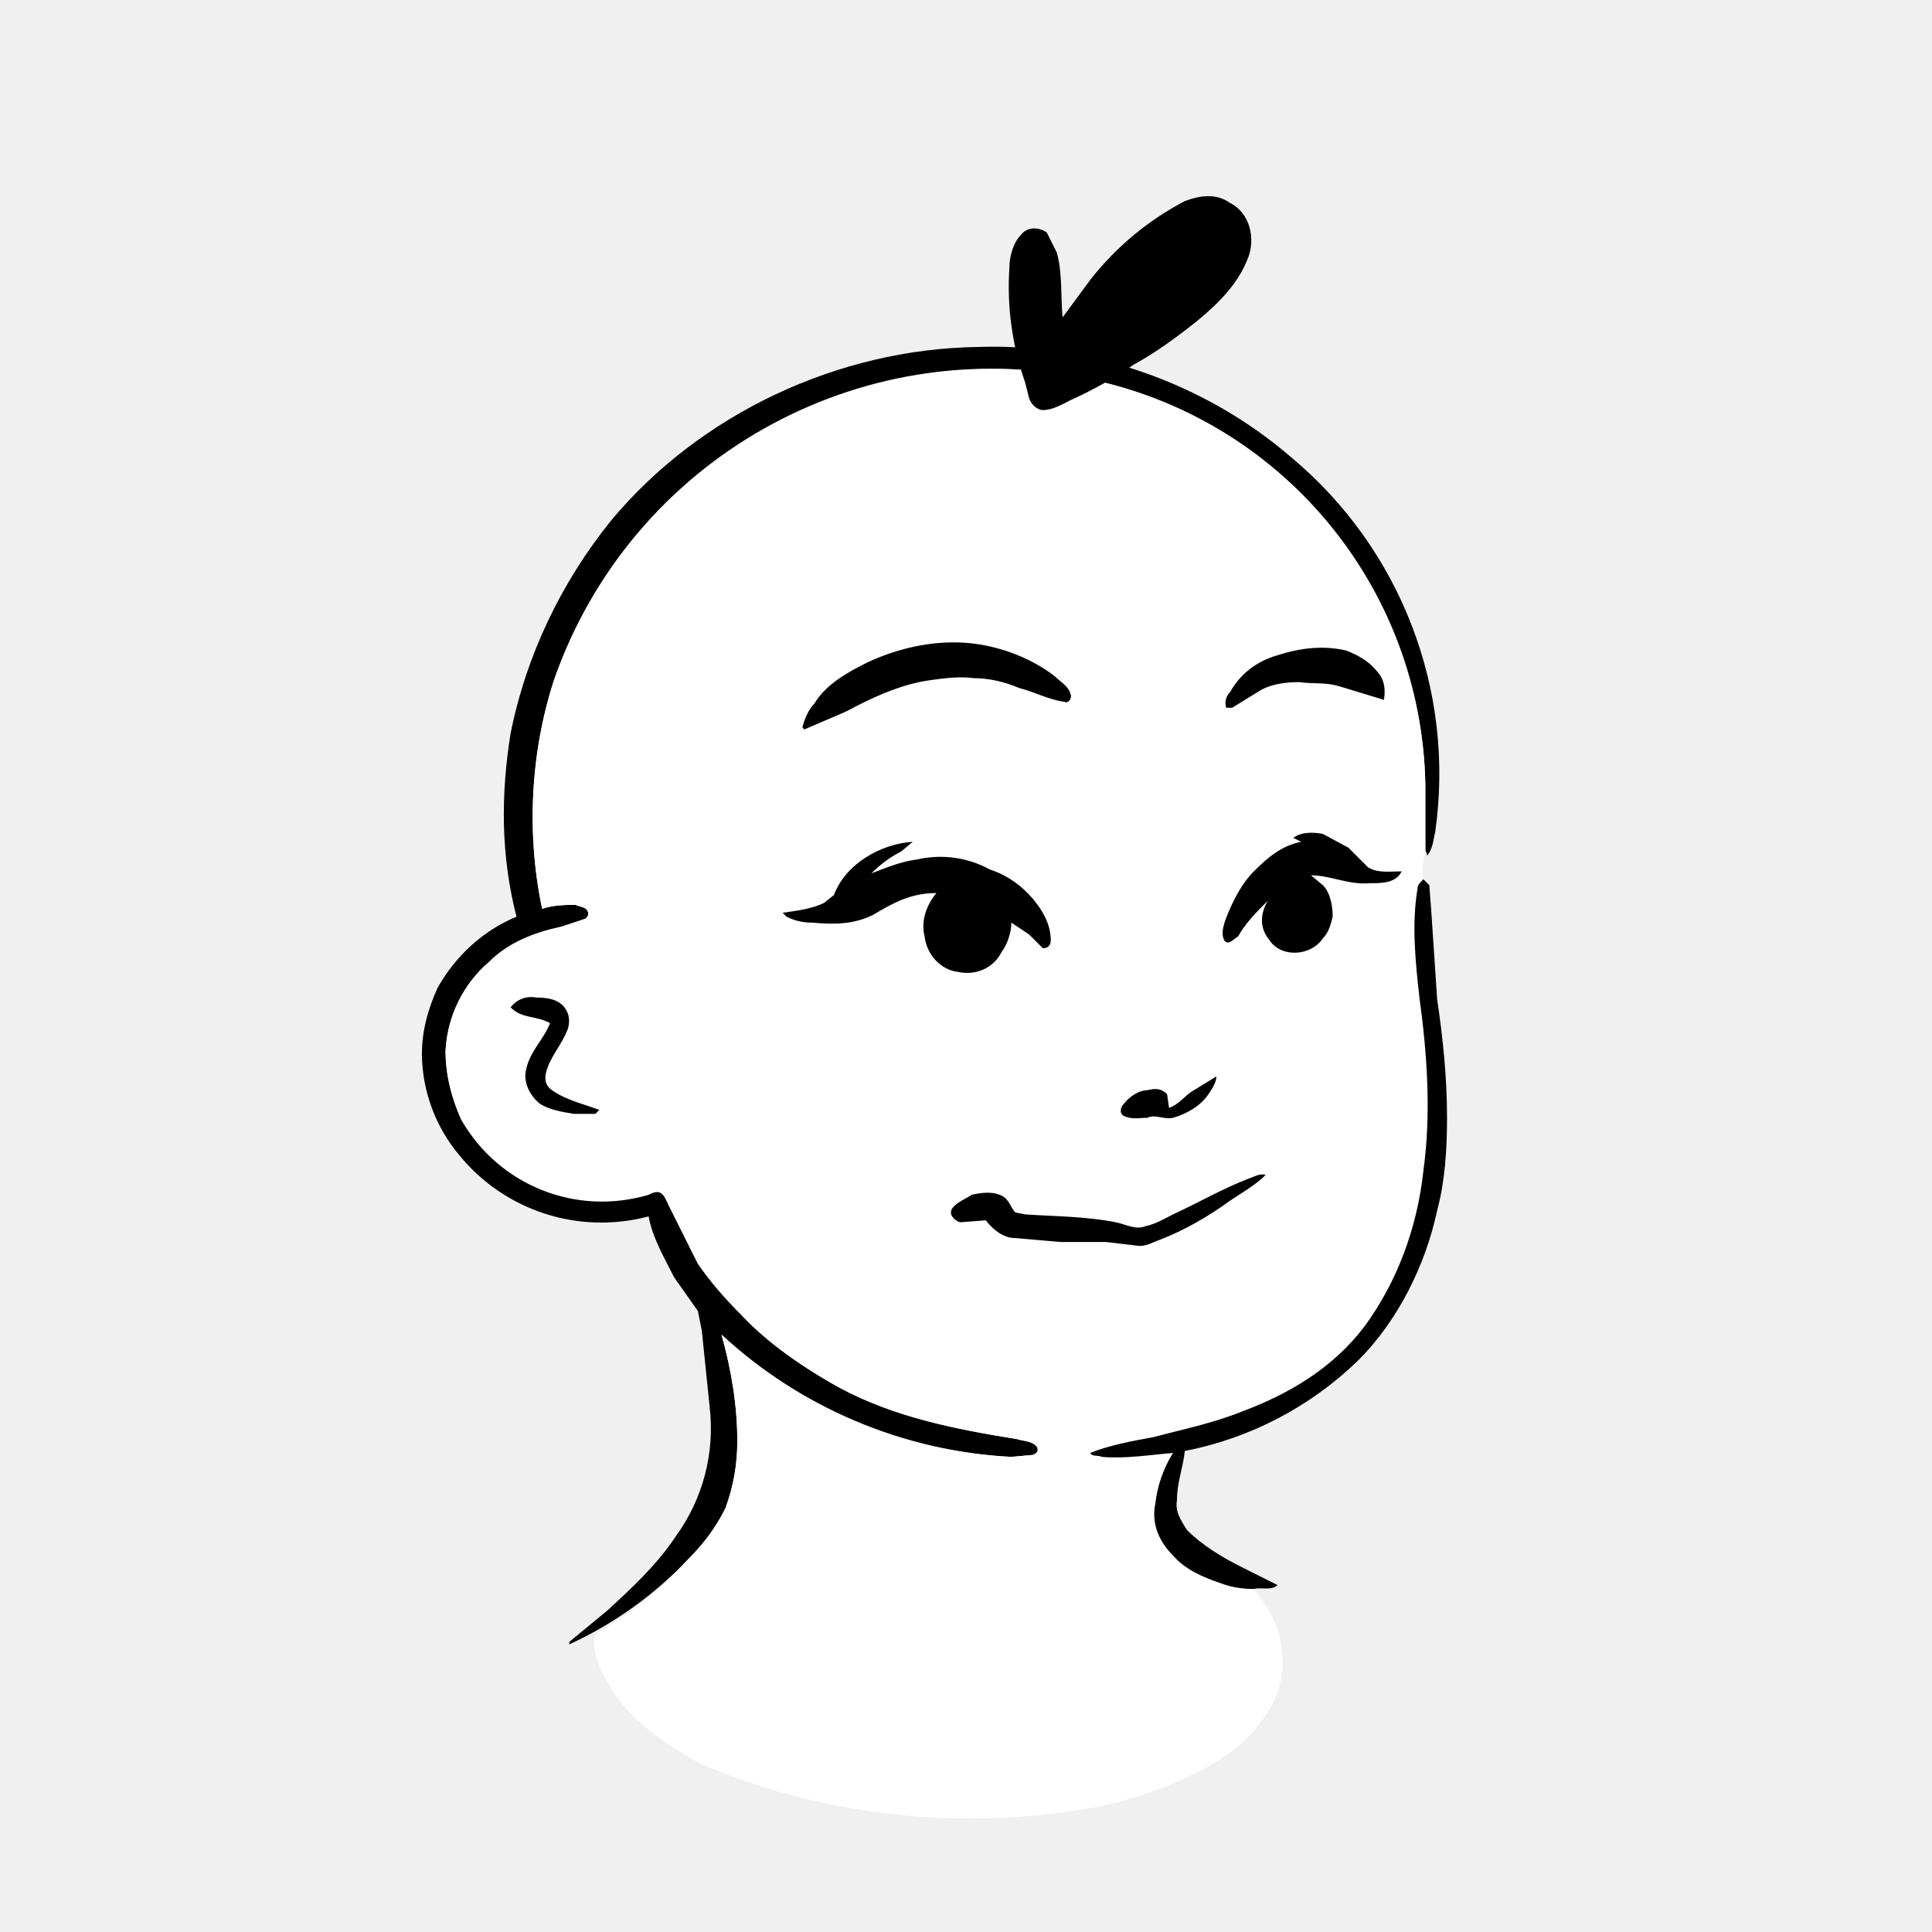
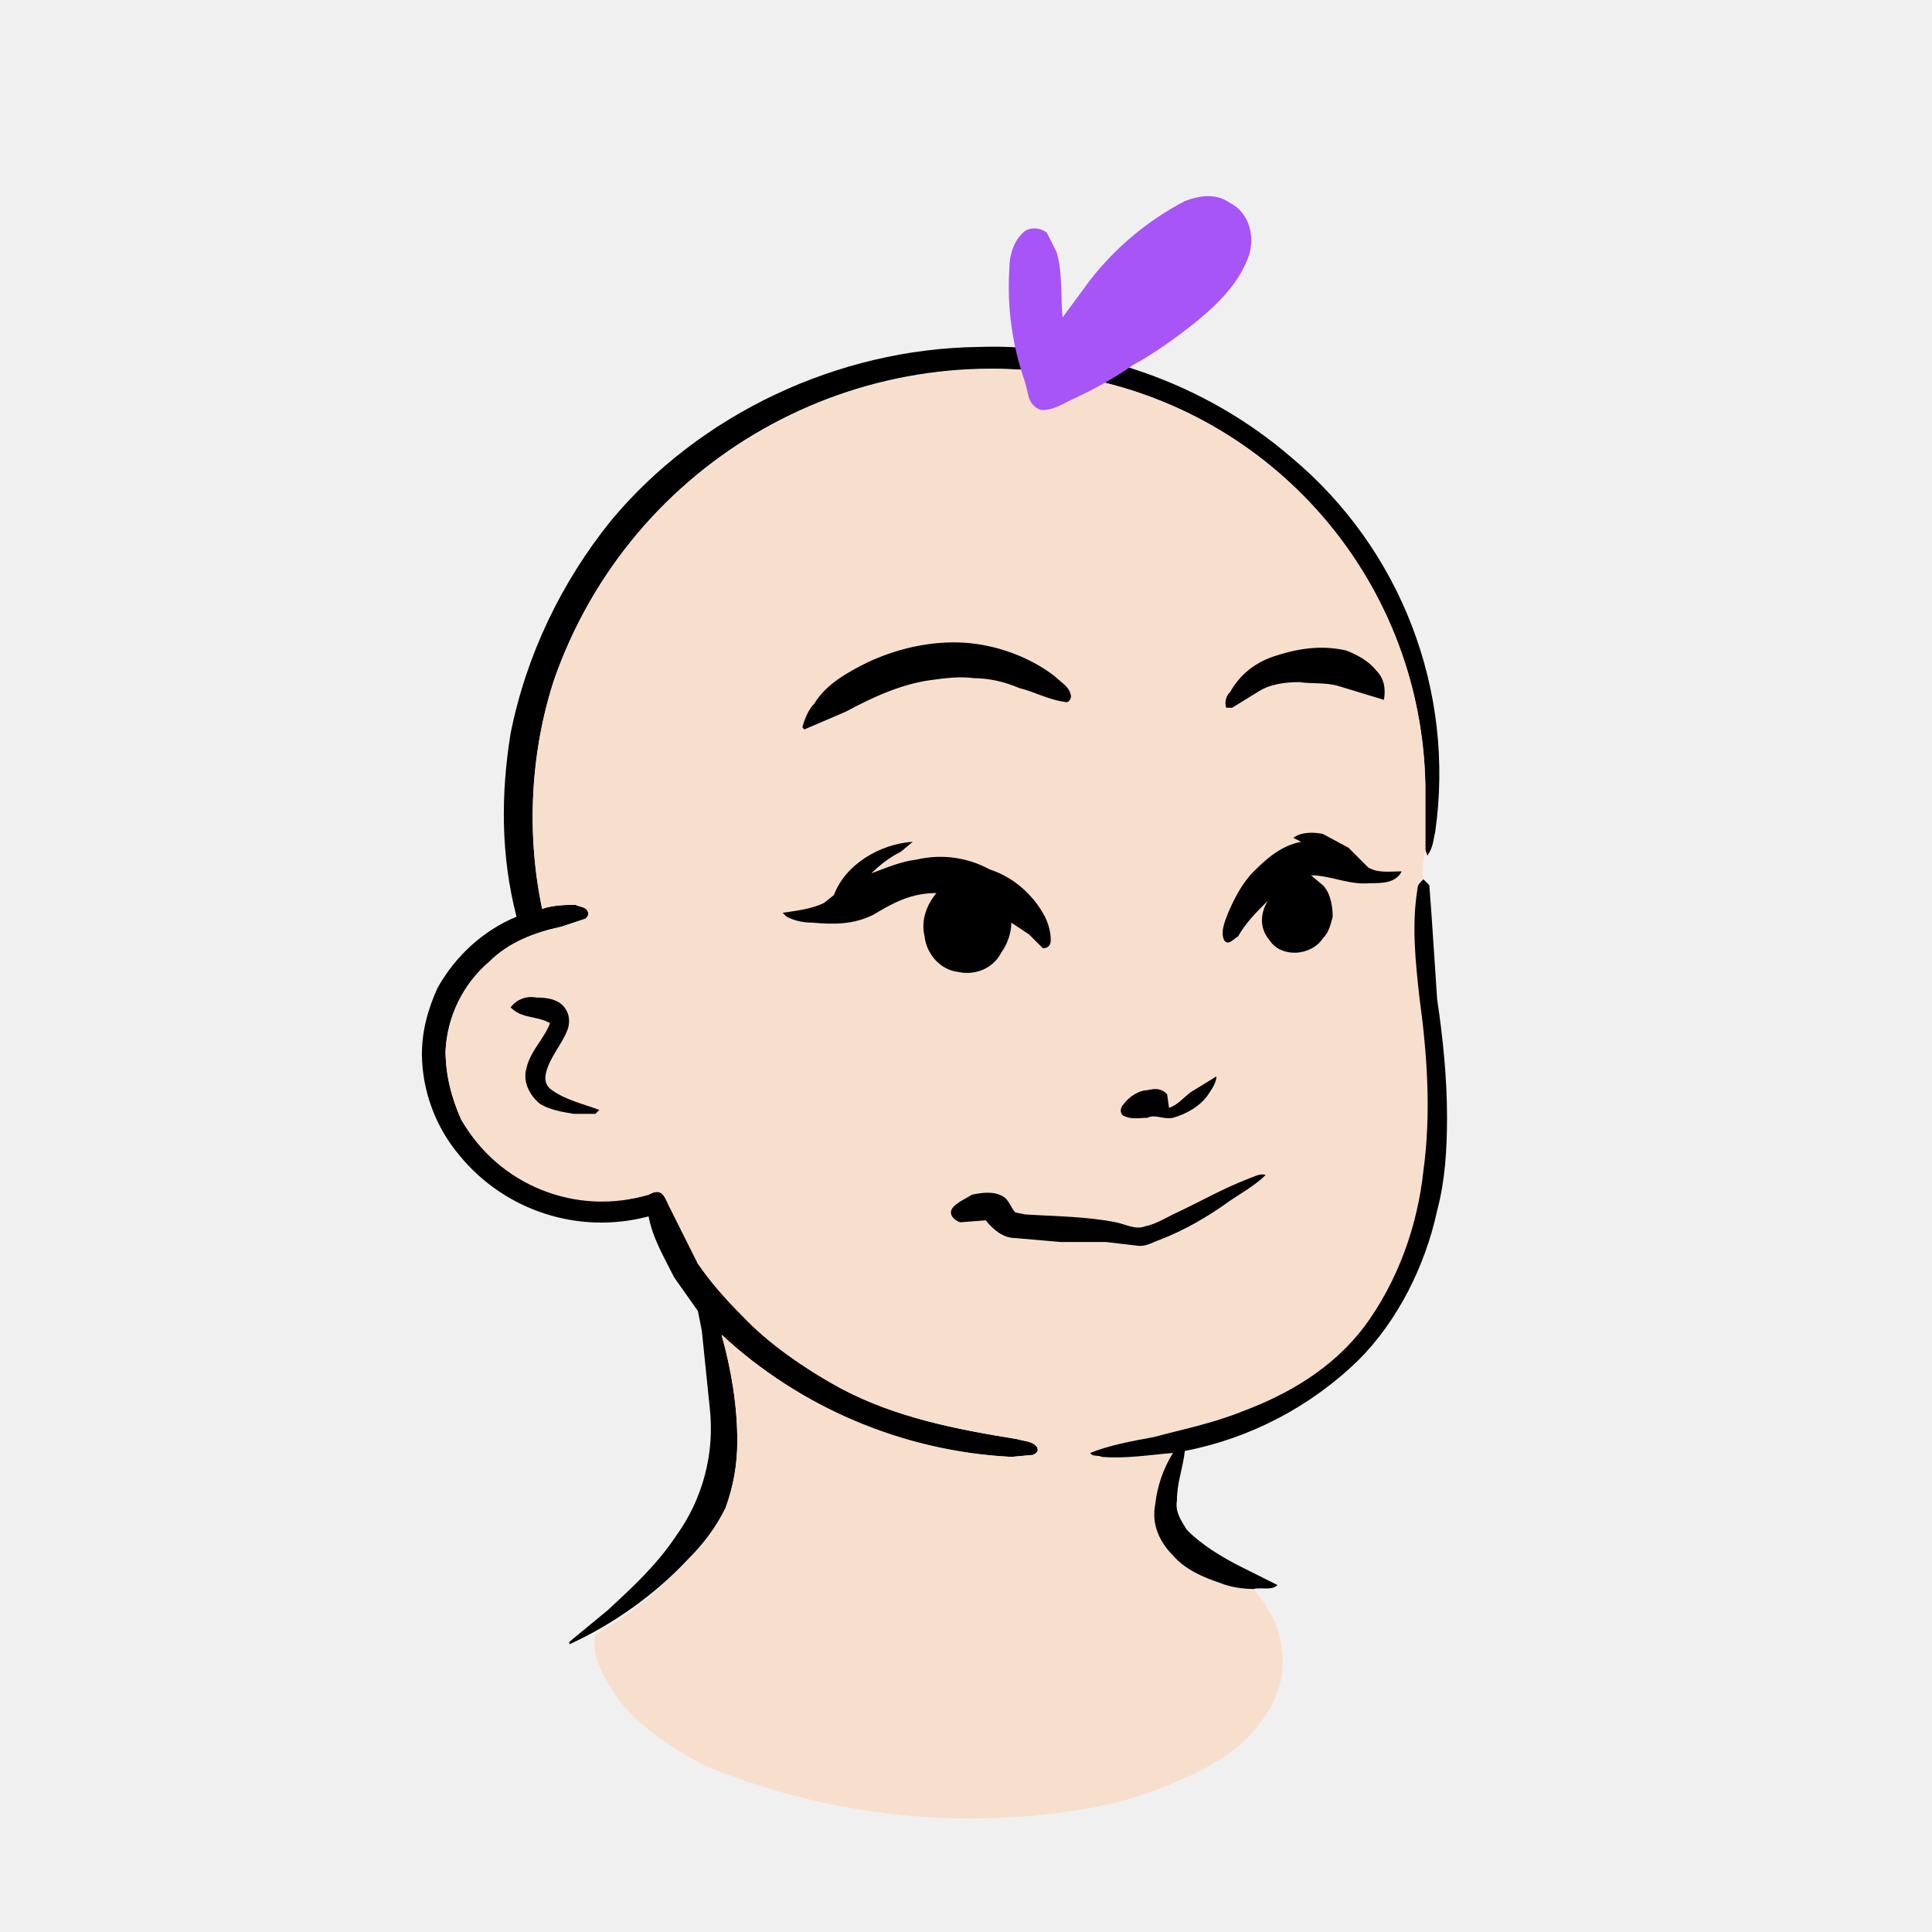
<svg xmlns="http://www.w3.org/2000/svg" viewBox="0 0 980 980" fill="none" shape-rendering="auto" width="512" height="512">
  <mask id="viewboxMask">
    <rect width="980" height="980" rx="0" ry="0" x="0" y="0" fill="#fff" />
  </mask>
  <g mask="url(#viewboxMask)">
    <g transform="translate(10 -60)">
      <path d="M486 236c57-2 115 18 159 56a209 209 0 0 1 73 190c-1 4-1 8-4 12l-1-3v-33a215 215 0 0 0-172-206 235 235 0 0 0-270 153c-12 37-14 78-6 116 6-2 12-2 17-2 2 1 5 1 6 3s0 3-1 4l-12 4c-14 3-27 8-37 18a63 63 0 0 0-22 45c0 12 3 24 8 35 8 13 19 24 33 31 18 10 41 13 62 7 2-1 4-2 6-1s3 4 4 6l15 30a215 215 0 0 0 72 63c28 15 59 21 90 26 3 1 8 1 10 4 1 2 0 3-2 4l-11 1a231 231 0 0 1-147-62c5 18 8 36 8 54 0 12-2 23-6 34-5 10-11 18-19 26a196 196 0 0 1-60 43c-1-1 1-2 2-3l17-14c13-12 25-23 35-38a93 93 0 0 0 17-65l-4-39-2-10-12-17c-5-10-11-20-13-31a93 93 0 0 1-96-31 81 81 0 0 1-19-51c0-12 3-23 8-34 9-16 23-29 40-36-8-31-8-62-3-93 8-40 26-77 51-108 45-54 115-87 186-88Z" fill="#000" />
-       <path d="M541 252a214 214 0 0 1 172 206v33c-1 5-2 10-1 15-2 2-3 3-3 5-3 18-1 37 1 55 4 29 6 59 2 88-3 28-13 56-30 79-16 21-38 34-62 43-15 6-30 9-45 13-11 2-22 4-32 8 1 2 4 1 6 2 12 1 24-1 36-2-5 8-8 17-9 26-2 10 2 19 9 26 6 7 15 11 24 14 5 2 11 3 17 3 7 9 13 18 14 30 2 12-1 24-8 34-9 14-22 23-37 30-18 9-38 15-57 18a352 352 0 0 1-192-23c-18-10-38-23-48-42-4-7-8-16-6-24 18-10 33-23 47-38 8-8 14-16 19-26 4-11 6-22 6-34 0-18-3-36-8-54a235 235 0 0 0 147 62l11-1c2-1 3-2 2-4-2-3-7-3-10-4-31-5-62-11-90-26-18-10-36-22-50-37-8-8-16-17-22-26l-15-30c-1-2-2-5-4-6s-4 0-6 1a82 82 0 0 1-95-38c-5-11-8-23-8-35 1-17 9-34 22-45 10-10 23-15 37-18l12-4c1-1 2-2 1-4s-4-2-6-3c-5 0-11 0-17 2-8-38-6-79 6-116a236 236 0 0 1 270-153Z" fill="#ffffff" />
+       <path d="M541 252a214 214 0 0 1 172 206v33c-1 5-2 10-1 15-2 2-3 3-3 5-3 18-1 37 1 55 4 29 6 59 2 88-3 28-13 56-30 79-16 21-38 34-62 43-15 6-30 9-45 13-11 2-22 4-32 8 1 2 4 1 6 2 12 1 24-1 36-2-5 8-8 17-9 26-2 10 2 19 9 26 6 7 15 11 24 14 5 2 11 3 17 3 7 9 13 18 14 30 2 12-1 24-8 34-9 14-22 23-37 30-18 9-38 15-57 18a352 352 0 0 1-192-23c-18-10-38-23-48-42-4-7-8-16-6-24 18-10 33-23 47-38 8-8 14-16 19-26 4-11 6-22 6-34 0-18-3-36-8-54a235 235 0 0 0 147 62l11-1c2-1 3-2 2-4-2-3-7-3-10-4-31-5-62-11-90-26-18-10-36-22-50-37-8-8-16-17-22-26l-15-30c-1-2-2-5-4-6s-4 0-6 1a82 82 0 0 1-95-38c-5-11-8-23-8-35 1-17 9-34 22-45 10-10 23-15 37-18l12-4c1-1 2-2 1-4s-4-2-6-3c-5 0-11 0-17 2-8-38-6-79 6-116a236 236 0 0 1 270-153Z" fill="#f8dfcd" />
      <path d="m712 506 3 3 1 13 3 45c3 20 5 40 5 60 0 16-1 32-5 47-6 28-20 56-40 76a174 174 0 0 1-88 46c-1 9-4 16-4 25-1 6 2 10 5 15 8 8 18 14 28 19l18 9c-3 3-8 1-12 2-6 0-12-1-17-3-9-3-18-7-24-14-7-7-11-16-9-26 1-9 4-18 9-26-12 1-24 3-36 2-2-1-5 0-6-2 10-4 21-6 32-8 15-4 30-7 45-13 24-9 46-22 62-43 17-23 27-51 30-79 4-29 2-59-2-88-2-18-4-37-1-55 0-2 1-3 3-5ZM262 566c6 0 12 1 15 6 2 3 2 7 1 10-3 8-9 14-11 22-1 4 0 7 3 9 7 5 16 7 24 10l-2 2h-11c-6-1-12-2-17-5-5-4-9-11-7-18 2-9 9-15 12-23-7-4-14-2-20-8 3-4 8-6 13-5Z" fill="#000" />
      <path d="m661 483 13 7 10 10c5 3 11 2 17 2-3 6-10 6-16 6-11 1-20-4-30-4l6 5c4 4 5 11 5 16-1 4-2 8-5 11-6 9-21 10-27 1-5-6-5-13-1-20-6 6-11 11-15 18-2 1-5 5-7 2-2-4 0-9 2-14 3-7 7-15 13-21 7-7 14-13 24-15l-4-2c4-3 10-3 15-2ZM453 487l-6 5c-6 3-11 7-15 11 8-3 15-6 23-7 13-3 26-1 37 5 9 3 16 8 22 15 5 6 9 13 9 21 0 2-1 4-4 4l-7-7-9-6c0 5-2 11-5 15-4 8-13 12-22 10-9-1-16-9-17-18-2-8 1-16 6-22-13 0-22 5-32 11-10 5-20 5-31 4-5 0-9-1-13-3l-2-2c7-1 15-2 21-5l5-4c6-16 24-26 40-27Z" fill="#000000" />
      <path d="M479 386c16 1 33 7 46 17 3 3 7 5 8 9 1 2-1 5-3 4-8-1-15-5-23-7-7-3-15-5-23-5-7-1-15 0-22 1-15 2-30 9-43 16l-21 9-1-1c1-4 3-9 6-12 6-10 17-16 27-21 15-7 32-11 49-10ZM673 390c5 2 11 5 15 10 4 4 5 9 4 15l-23-7c-7-2-13-1-20-2-7 0-15 1-21 5l-13 8h-3c-1-3 0-6 2-8 5-9 13-15 22-18 12-4 24-6 37-3Z" fill="#000000" />
      <path d="M607 606c0 3-2 6-4 9-4 6-11 10-18 12-5 1-9-2-13 0-4 0-8 1-12-1-2-1-2-4 0-6 3-4 8-7 12-7 4-1 7-1 10 2l1 7c5-2 7-5 11-8l13-8Z" fill="#000000" />
      <path d="M632 656c-5 5-12 9-18 13-11 8-23 15-36 20-3 1-6 3-10 3l-17-2h-23l-23-2c-6 0-11-4-15-9l-13 1c-3-1-6-4-4-7s7-5 10-7c5-1 11-2 16 1 3 2 4 6 6 8l5 1c15 1 31 1 46 4 5 1 10 4 15 2 5-1 10-4 14-6 13-6 25-13 38-18 3-1 6-3 9-2Z" fill="#000000" />
-       <path d="M614 163c10 5 13 18 9 28-5 13-15 23-26 32-10 8-21 16-32 22-10 7-21 13-32 18-4 2-9 5-14 5-3 0-6-3-7-6l-2-8a146 146 0 0 1-8-58c0-6 2-13 6-17 3-4 9-4 13-1l5 10c3 10 2 23 3 33l14-19a148 148 0 0 1 48-40c8-3 16-4 23 1Z" fill="#000000" />
+       <path d="M614 163c10 5 13 18 9 28-5 13-15 23-26 32-10 8-21 16-32 22-10 7-21 13-32 18-4 2-9 5-14 5-3 0-6-3-7-6l-2-8a146 146 0 0 1-8-58c0-6 2-13 6-17 3-4 9-4 13-1l5 10c3 10 2 23 3 33l14-19a148 148 0 0 1 48-40c8-3 16-4 23 1Z" fill="#a855f7" />
    </g>
    <g transform="translate(10 -60)" />
  </g>
</svg>
